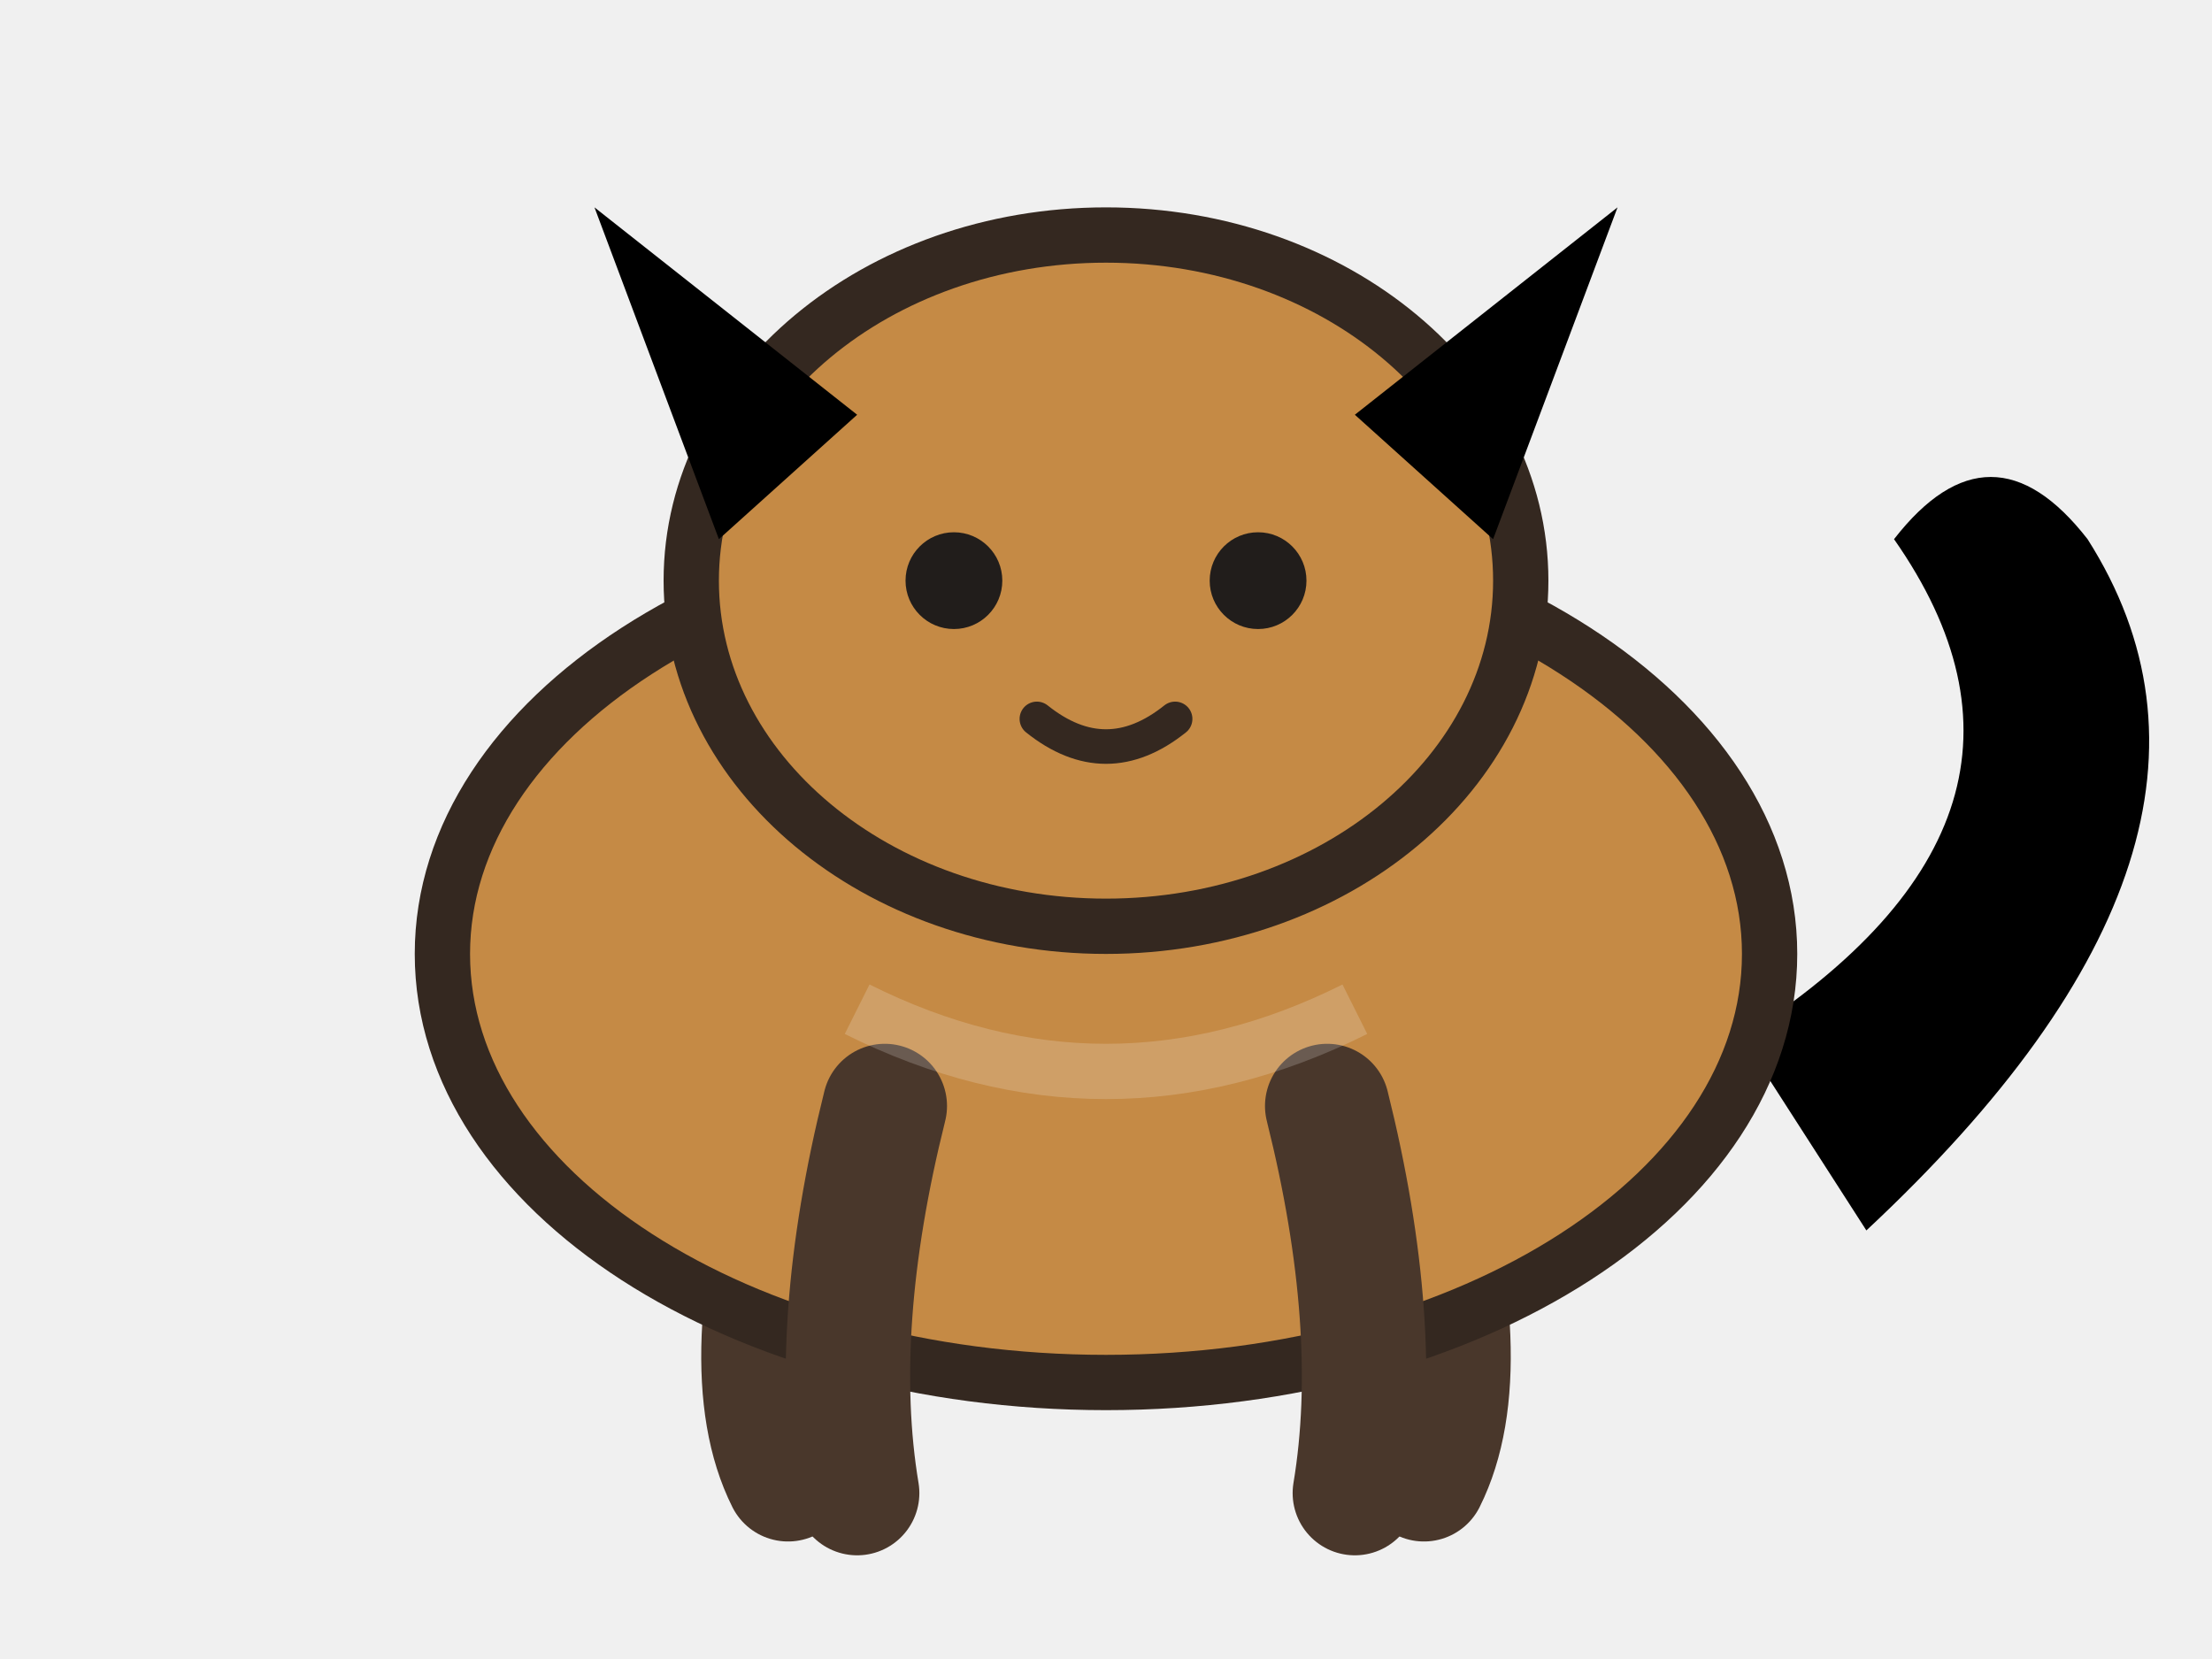
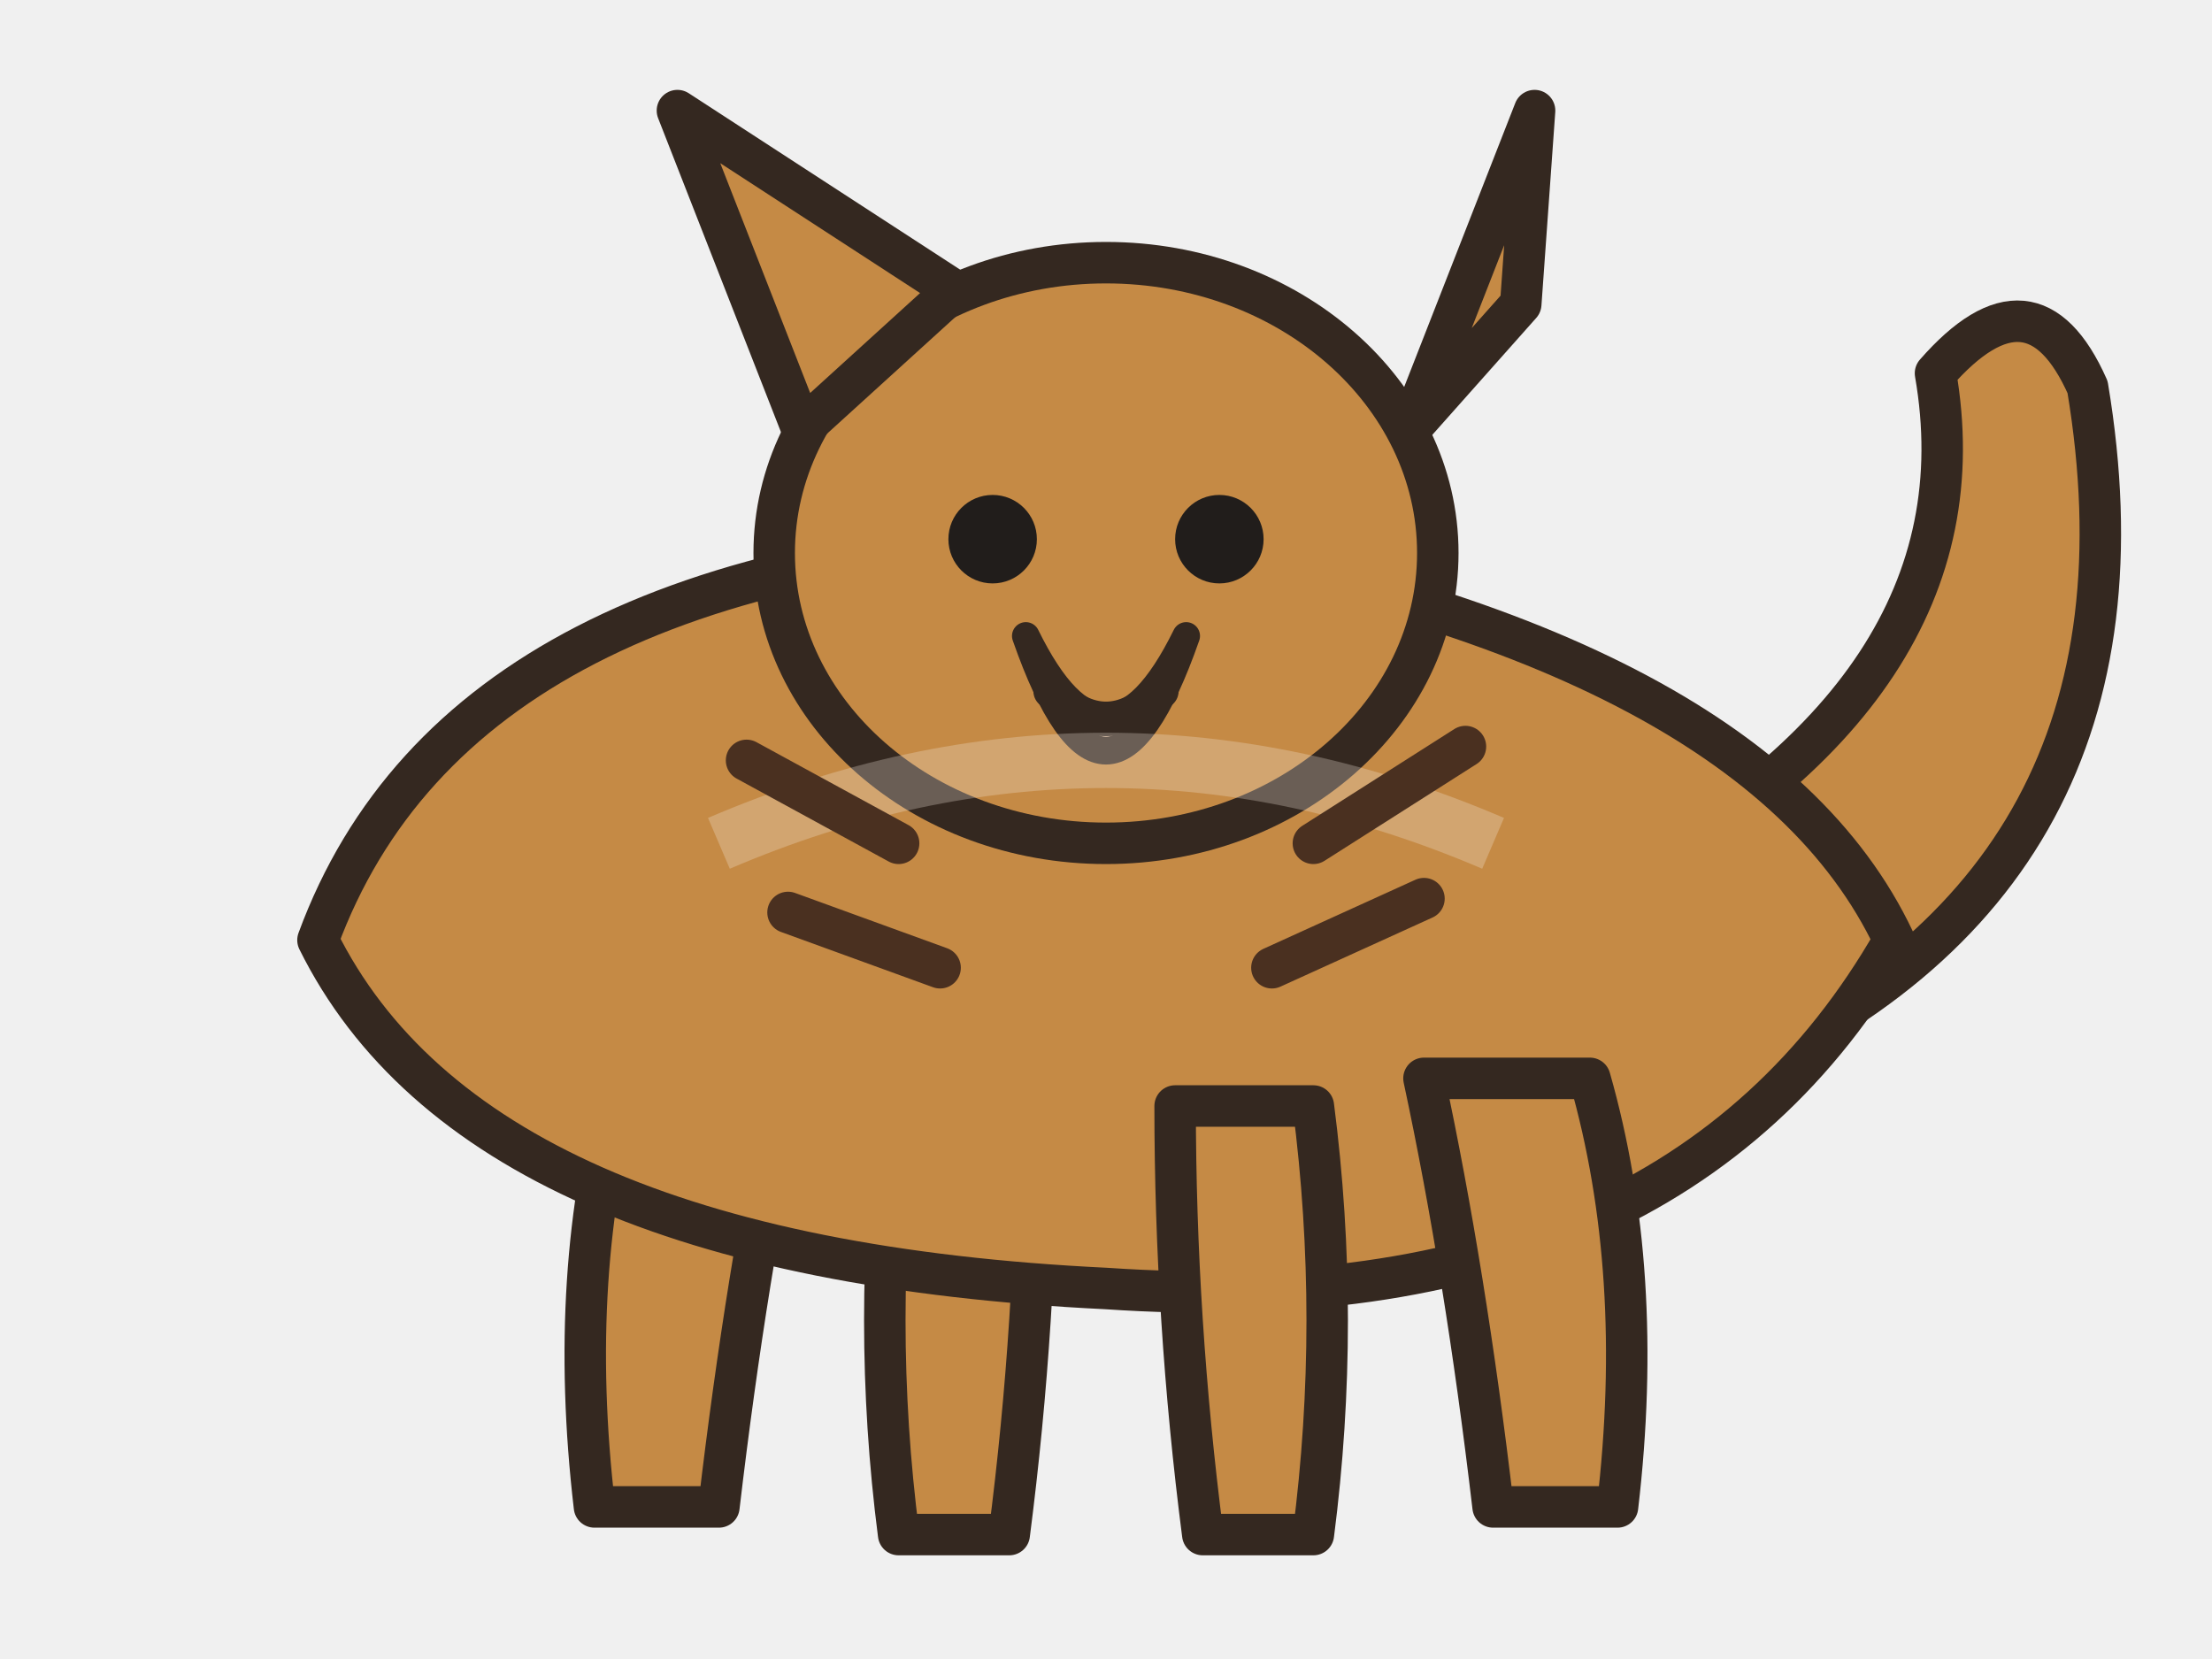
<svg xmlns="http://www.w3.org/2000/svg" viewBox="0 0 160 120" role="img" aria-label="tiger pet master artwork">
  <g id="pet-root">
    <g id="tail">
-       <path d="M135 89 Q165 61 151 39 Q144 30 137 39 Q151 59 126 75" />
+       <path d="M124 78 Q157 64 151 28 Q147 19 140 27 Q144 50 115 65 Z" fill="#c58a45" stroke="#342820" stroke-width="3" stroke-linejoin="round" />
    </g>
    <g id="hind-legs">
-       <path d="M58 82 Q53 99 57 107" fill="none" stroke="#49372b" stroke-width="9" stroke-linecap="round" />
-       <path d="M102 82 Q107 99 103 107" fill="none" stroke="#49372b" stroke-width="9" stroke-linecap="round" />
+       <path d="M45 78 Q41 92.0 43 109.0 L52 109.0 Q54 92.0 57 78 Z" fill="#c58a45" stroke="#342820" stroke-width="3" stroke-linejoin="round" />
+       <path d="M65 80 Q63 95.5 65 111.0 L73 111.0 Q75 95.5 75 80 Z" fill="#c58a45" stroke="#342820" stroke-width="3" stroke-linejoin="round" />
    </g>
    <g id="body">
-       <ellipse cx="80" cy="69" rx="48" ry="31" fill="#c58a45" stroke="#342820" stroke-width="4" />
+       <path d="M 23 68 Q 33.3 40.0 80 38.6 Q 126.7 46.2 137 68 Q 121.0 96.0 80 93.2 Q 34.4 91.0 23 68 Z" fill="#c58a45" stroke="#342820" stroke-width="3" stroke-linejoin="round" />
    </g>
    <g id="front-legs">
-       <path d="M64 80 Q60 96 62 108" fill="none" stroke="#49372b" stroke-width="9" stroke-linecap="round" />
-       <path d="M96 80 Q100 96 98 108" fill="none" stroke="#49372b" stroke-width="9" stroke-linecap="round" />
+       <path d="M85 80 Q85 95.5 87 111.0 L95 111.0 Q97 95.5 95 80 Z" fill="#c58a45" stroke="#342820" stroke-width="3" stroke-linejoin="round" />
+       <path d="M103 78 Q106 92.0 108 109.0 L117 109.0 Q119 92.0 115 78 Z" fill="#c58a45" stroke="#342820" stroke-width="3" stroke-linejoin="round" />
    </g>
    <g id="neck">
-       <path d="M60 54 Q62 33 80 29 Q98 33 100 54" fill="#c58a45" stroke="#342820" stroke-width="4" />
+       <path d="M 64.4 55 Q 66.8 30.0 80 30.0 Q 93.2 30.0 95.6 55 Z" fill="#c58a45" stroke="#342820" stroke-width="3" stroke-linejoin="round" />
    </g>
    <g id="head">
-       <ellipse cx="80" cy="42" rx="30" ry="25" fill="#c58a45" stroke="#342820" stroke-width="4" />
-       <path d="M52 39 L43 15 L62 30 Z" />
-       <path d="M108 39 L117 15 L98 30 Z" />
+       <ellipse cx="80" cy="40" rx="24" ry="21" fill="#c58a45" stroke="#342820" stroke-width="3" />
+       <path d="M58 31 L49 8 L69 21 Z" fill="#c58a45" stroke="#342820" stroke-width="3" stroke-linejoin="round" />
+       <path d="M102 31 L111 8 L110 22 Z" fill="#c58a45" stroke="#342820" stroke-width="3" stroke-linejoin="round" />
+       <path d="M 74.2 46 Q80 57.8 85.8 46 Q80 62.6 74.2 46 Z" fill="#d7b89a" stroke="#342820" stroke-width="2" stroke-linejoin="round" />
    </g>
    <g id="face">
-       <circle cx="69" cy="42" r="3.5" fill="#211d1b" />
-       <circle cx="91" cy="42" r="3.5" fill="#211d1b" />
-       <path d="M75 52 Q80 56 85 52" fill="none" stroke="#342820" stroke-width="2.5" stroke-linecap="round" />
+       <circle cx="71.8" cy="39" r="3.2" fill="#211d1b" />
+       <circle cx="88.2" cy="39" r="3.2" fill="#211d1b" />
+       <path d="M76 50 Q80 54 84 50" fill="none" stroke="#342820" stroke-width="2.5" stroke-linecap="round" />
    </g>
    <g id="species-surface">
-    
-   </g>
+       <path d="M52 61 Q80 49 108 61" fill="none" stroke="#f4eadf" stroke-width="4" opacity=".28" />
+     </g>
    <g id="markings">
-       <path d="M62 73 Q80 82 98 73" fill="none" stroke="#ffffff" stroke-opacity=".18" stroke-width="4" />
+       <path d="M54 55 L65 61 M106 54 L95 61 M57 66 L68 70 M103 65 L92 70" fill="none" stroke="#4a3020" stroke-width="3" stroke-linecap="round" />
    </g>
  </g>
</svg>
